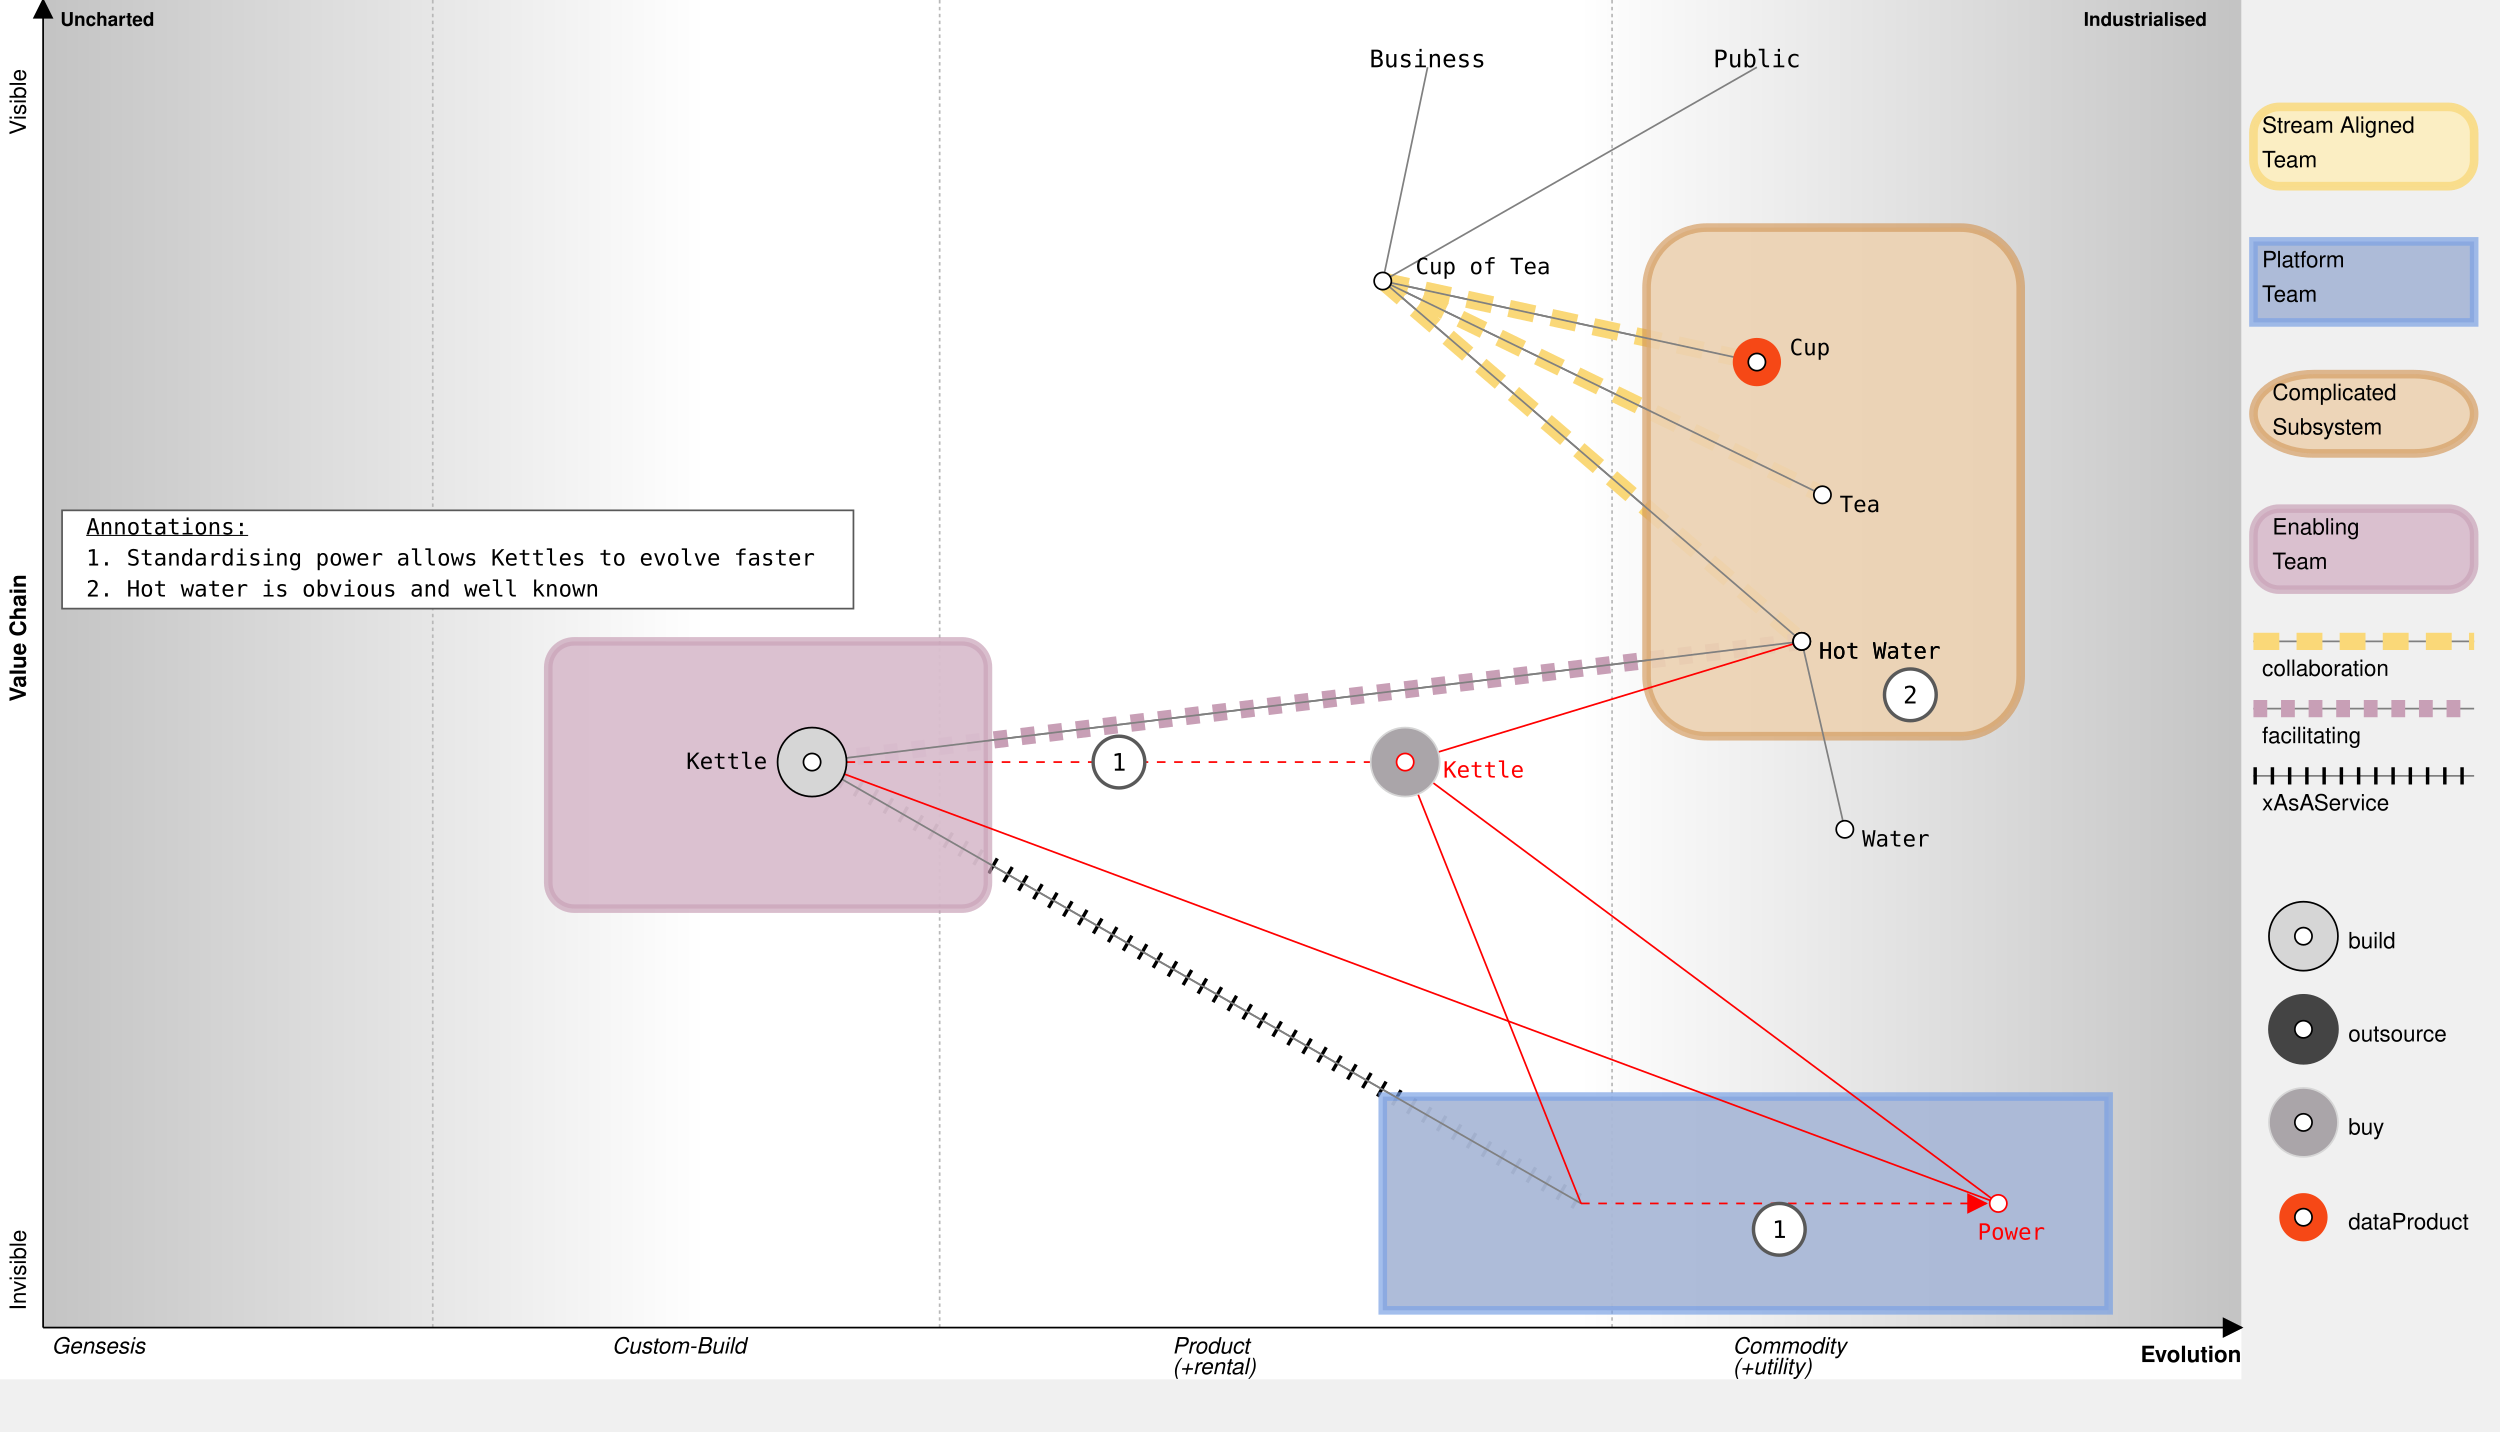
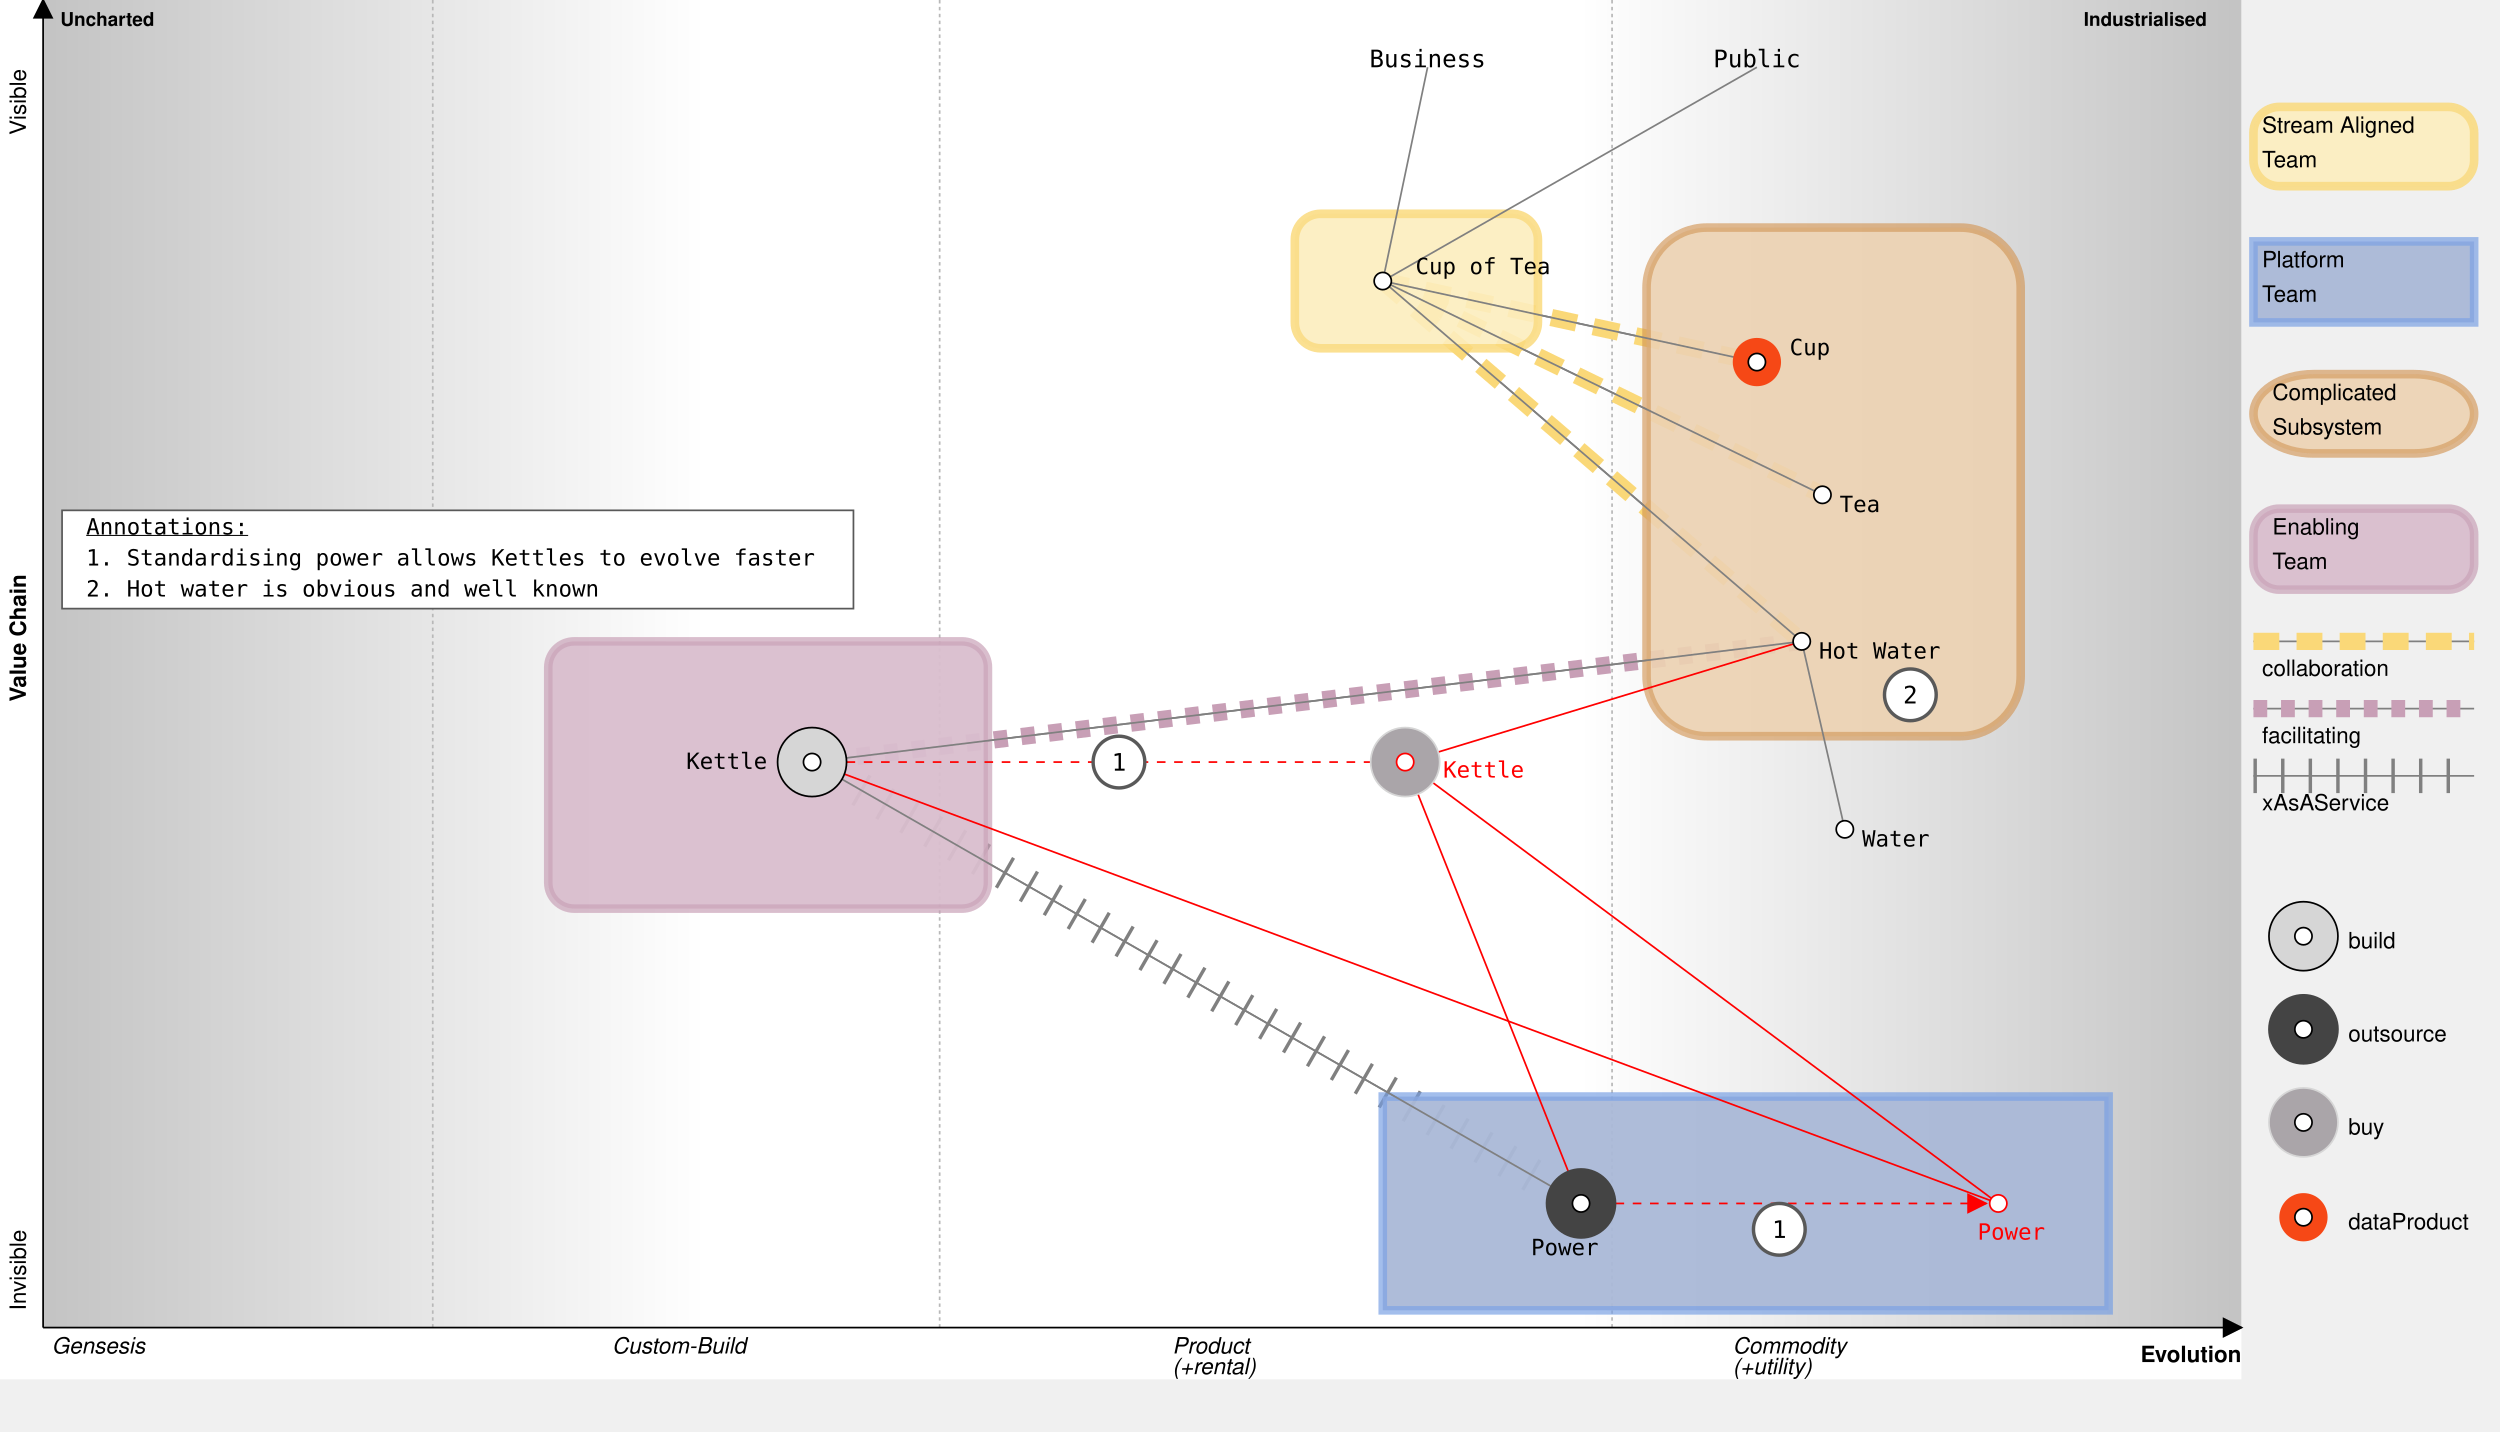
<svg xmlns="http://www.w3.org/2000/svg" width="100%" height="100%" class="wardley-map" preserveAspectRatio="xMidYMid meet" viewBox="0 0 1450 830">
  <g font-family="Helvetica,Arial,sans-serif" font-size="13px">
    <g transform="translate(1307,62)">
      <rect x="0" y="0" width="128" height="46" rx="15" ry="15" fill="rgb(252, 237, 190)" opacity="0.9" stroke="rgb(250,216,120)" stroke-opacity="0.9" stroke-width="5px" />
    </g>
    <text x="1312" y="77">Stream Aligned</text>
    <text x="1312" y="97">Team</text>
    <g transform="translate(1307,140)">
      <rect x="0" y="0" width="128" height="47" fill="rgb(170, 185, 215)" opacity="0.95" stroke="rgb(119,159,229)" stroke-opacity="0.7" stroke-width="5px" />
    </g>
    <text x="1312" y="155">Platform</text>
    <text x="1312" y="175">Team</text>
    <g transform="translate(1307,217)">
      <rect x="0" y="0" width="128" height="46" rx="35" ry="35" fill="rgb(236, 210, 177)" opacity="0.9" stroke="rgb(210,149,84)" stroke-opacity="0.7" stroke-width="5px" />
    </g>
    <text x="1318" y="232">Complicated</text>
    <text x="1318" y="252">Subsystem</text>
    <g transform="translate(1307,295)">
      <rect x="0" y="0" width="128" height="47" rx="15" ry="15" fill="rgb(217, 190, 206)" opacity="0.95" stroke="rgb(200,159,182)" stroke-opacity="0.7" stroke-width="5px" />
    </g>
    <text x="1318" y="310">Enabling</text>
    <text x="1318" y="330">Team</text>
    <line x1="1307" y1="372" x2="1435" y2="372" stroke="grey" stroke-width="1" />
    <line x1="1307" y1="372" x2="1435" y2="372" stroke-dasharray="15 10" stroke="rgb(250,216,120)" stroke-width="10" />
    <text x="1312" y="392">collaboration</text>
    <line x1="1307" y1="411" x2="1435" y2="411" stroke="grey" stroke-width="1" />
    <line x1="1307" y1="411" x2="1435" y2="411" stroke-dasharray="8 8" stroke="rgb(200,159,182)" stroke-width="10" />
    <text x="1312" y="431">facilitating</text>
    <line x1="1307" y1="450" x2="1435" y2="450" stroke="grey" stroke-width="1" />
-     <line x1="1307" y1="450" x2="1435" y2="450" stroke-dasharray="2 8" stroke="black" stroke-width="10" />
+     <line x1="1307" y1="450" x2="1435" y2="450" stroke-dasharray="2 14" stroke="grey" stroke-width="20" />
    <text x="1312" y="470">xAsAService</text>
    <g transform="translate(1336,543)">
      <text x="0" y="0" />
      <circle cx="0" cy="0" r="20" fill="#D6D6D6" stroke="#000000" />
      <circle cx="0" cy="0" r="5" stroke-width="1" stroke="black" fill="white" />
    </g>
    <text x="1362" y="550">build</text>
    <g transform="translate(1336,597)">
      <text x="0" y="0" />
      <circle cx="0" cy="0" r="20" fill="#444444" stroke="#444444" />
      <circle cx="0" cy="0" r="5" stroke-width="1" stroke="black" fill="white" />
    </g>
    <text x="1362" y="604">outsource</text>
    <g transform="translate(1336,651)">
      <text x="0" y="0" />
      <circle cx="0" cy="0" r="20" fill="#AAA5A9" stroke="#D6D6D6" />
      <circle cx="0" cy="0" r="5" stroke-width="1" stroke="black" fill="white" />
    </g>
    <text x="1362" y="658">buy</text>
    <g transform="translate(1336,706)">
      <text x="0" y="0" />
      <circle cx="0" cy="0" r="14" fill="rgb(246,72,22)" />
      <circle cx="0" cy="0" r="5" stroke-width="1" stroke="black" fill="white" />
    </g>
    <text x="1362" y="713">dataProduct</text>
  </g>
  <rect x="0" y="0" width="1300" height="800" style="fill:white" />
  <defs>
    <linearGradient id="wardleyGradient" x1="0%" y1="0%" x2="100%" y2="0%">
      <stop offset="0%" stop-color="rgb(196,196,196)" stop-opacity="1.00" />
      <stop offset="30%" stop-color="rgb(255,255,255)" stop-opacity="1.00" />
      <stop offset="70%" stop-color="rgb(255,255,255)" stop-opacity="1.00" />
      <stop offset="100%" stop-color="rgb(196,196,196)" stop-opacity="1.00" />
    </linearGradient>
    <marker id="arrow" refX="15" refY="0" markerWidth="12" markerHeight="12" viewBox="0 -5 10 10">
      <path d="M0,-5L10,0L0,5" style="fill:red" />
    </marker>
    <marker id="graphArrow" refX="9" refY="0" markerWidth="12" markerHeight="12" viewBox="0 -5 10 10">
      <path d="M0,-5L10,0L0,5" style="fill:black" />
    </marker>
    <marker id="hexagon" refX="0" refY="0" markerWidth="15" markerHeight="15">
      <polygon points="723,314 543,625 183,625 3,314 183,2 543,2 723,314" fill="white" stroke="black" stroke-width="2" />
    </marker>
  </defs>
  <rect x="25" y="0" width="1275" height="770" style="fill:url(#wardleyGradient)" />
  <g transform="translate(0,800) rotate(270)">
    <g font-family="Helvetica,Arial,sans-serif" font-size="13px"> &gt;
<line x1="30" y1="25" x2="800" y2="25" stroke="black" stroke-width="1" marker-end="url(#graphArrow)" />
      <line x1="800" y1="251" x2="30" y2="251" stroke="#b8b8b8" stroke-dasharray="2,2" />
      <line x1="800" y1="545" x2="30" y2="545" stroke="#b8b8b8" stroke-dasharray="2,2" />
      <line x1="800" y1="935" x2="30" y2="935" stroke="#b8b8b8" stroke-dasharray="2,2" />
      <text x="40" y="15" text-anchor="start">Invisible</text>
      <text x="760" y="15" text-anchor="end">Visible</text>
      <text x="430" y="15" text-anchor="middle" font-weight="bold">Value Chain</text>
    </g>
  </g>
  <line x1="25" y1="770" x2="1300" y2="770" stroke="black" stroke-width="1" marker-end="url(#graphArrow)" />
  <g font-family="Helvetica,Arial,sans-serif" font-size="13px" font-style="italic">
    <text x="35" y="15" font-style="normal" font-size="11px" font-weight="bold">Uncharted</text>
    <text x="1280" y="15" font-style="normal" font-size="11px" font-weight="bold" text-anchor="end">Industrialised</text>
    <text x="30" y="785">Gensesis</text>
    <text x="355" y="785">Custom-Build</text>
    <text x="680" y="785">Product</text>
    <text x="680" y="797">(+rental)</text>
    <text x="1005" y="785">Commodity</text>
    <text x="1005" y="797">(+utility)</text>
    <text x="1300" y="790" text-anchor="end" font-weight="bold" font-style="normal">Evolution</text>
  </g>
  <g font-family="Consolas, Lucida Console, monospace" font-weight="14px" font-size="13px">
    <g id="teamRelations">
+       <line x1="471" y1="442" x2="917" y2="698" stroke="grey" stroke-width="1" />
+       <line x1="471" y1="442" x2="917" y2="698" stroke-dasharray="2 14" stroke="grey" stroke-width="20" />
+       <line x1="1045" y1="372" x2="471" y2="442" stroke="grey" stroke-width="1" />
+       <line x1="1045" y1="372" x2="471" y2="442" stroke-dasharray="8 8" stroke="rgb(200,159,182)" stroke-width="10" />
      <line x1="802" y1="163" x2="1019" y2="210" stroke="grey" stroke-width="1" />
      <line x1="802" y1="163" x2="1019" y2="210" stroke-dasharray="15 10" stroke="rgb(250,216,120)" stroke-width="10" />
      <line x1="802" y1="163" x2="1057" y2="287" stroke="grey" stroke-width="1" />
      <line x1="802" y1="163" x2="1057" y2="287" stroke-dasharray="15 10" stroke="rgb(250,216,120)" stroke-width="10" />
      <line x1="802" y1="163" x2="1045" y2="372" stroke="grey" stroke-width="1" />
      <line x1="802" y1="163" x2="1045" y2="372" stroke-dasharray="15 10" stroke="rgb(250,216,120)" stroke-width="10" />
-       <line x1="471" y1="442" x2="917" y2="698" stroke="grey" stroke-width="1" />
-       <line x1="471" y1="442" x2="917" y2="698" stroke-dasharray="2 8" stroke="black" stroke-width="10" />
-       <line x1="1045" y1="372" x2="471" y2="442" stroke="grey" stroke-width="1" />
-       <line x1="1045" y1="372" x2="471" y2="442" stroke-dasharray="8 8" stroke="rgb(200,159,182)" stroke-width="10" />
    </g>
    <g id="teamtopologies">
+       <g transform="translate(751,124)">
+         <rect x="0" y="0" width="141" height="78" rx="15" ry="15" fill="rgb(252, 237, 190)" opacity="0.9" stroke="rgb(250,216,120)" stroke-opacity="0.9" stroke-width="5px" />
+       </g>
      <g transform="translate(318,372)">
        <rect x="0" y="0" width="255" height="155" rx="15" ry="15" fill="rgb(217, 190, 206)" opacity="0.95" stroke="rgb(200,159,182)" stroke-opacity="0.7" stroke-width="5px" />
      </g>
      <g transform="translate(955,132)">
        <rect x="0" y="0" width="217" height="295" rx="35" ry="35" fill="rgb(236, 210, 177)" opacity="0.9" stroke="rgb(210,149,84)" stroke-opacity="0.7" stroke-width="5px" />
      </g>
      <g transform="translate(802,636)">
        <rect x="0" y="0" width="421" height="124" fill="rgb(170, 185, 215)" opacity="0.95" stroke="rgb(119,159,229)" stroke-opacity="0.7" stroke-width="5px" />
      </g>
    </g>
    <g id="links">
      <line x1="1019" y1="39" x2="802" y2="163" stroke="grey" stroke-width="1" />
+       <line x1="471" y1="442" x2="815" y2="442" stroke-dasharray="5 5" stroke="red" stroke-width="1" marker-end="url(#arrow)" />
+       <line x1="471" y1="442" x2="917" y2="698" stroke="grey" stroke-width="1" />
+       <line x1="471" y1="442" x2="1159" y2="698" stroke="red" stroke-width="1" />
+       <line x1="828" y1="39" x2="802" y2="163" stroke="grey" stroke-width="1" />
+       <line x1="815" y1="442" x2="917" y2="698" stroke="red" stroke-width="1" />
+       <line x1="815" y1="442" x2="1159" y2="698" stroke="red" stroke-width="1" />
+       <line x1="1045" y1="372" x2="815" y2="442" stroke="red" stroke-width="1" />
+       <line x1="1045" y1="372" x2="1070" y2="481" stroke="grey" stroke-width="1" />
+       <line x1="1045" y1="372" x2="471" y2="442" stroke="grey" stroke-width="1" />
+       <line x1="917" y1="698" x2="1159" y2="698" stroke-dasharray="5 5" stroke="red" stroke-width="1" marker-end="url(#arrow)" />
      <line x1="802" y1="163" x2="1019" y2="210" stroke="grey" stroke-width="1" />
      <line x1="802" y1="163" x2="1057" y2="287" stroke="grey" stroke-width="1" />
      <line x1="802" y1="163" x2="1045" y2="372" stroke="grey" stroke-width="1" />
-       <line x1="471" y1="442" x2="917" y2="698" stroke="grey" stroke-width="1" />
-       <line x1="471" y1="442" x2="1159" y2="698" stroke="red" stroke-width="1" />
-       <line x1="471" y1="442" x2="815" y2="442" stroke-dasharray="5 5" stroke="red" stroke-width="1" marker-end="url(#arrow)" />
-       <line x1="1045" y1="372" x2="1070" y2="481" stroke="grey" stroke-width="1" />
-       <line x1="1045" y1="372" x2="471" y2="442" stroke="grey" stroke-width="1" />
-       <line x1="1045" y1="372" x2="815" y2="442" stroke="red" stroke-width="1" />
-       <line x1="917" y1="698" x2="1159" y2="698" stroke-dasharray="5 5" stroke="red" stroke-width="1" marker-end="url(#arrow)" />
-       <line x1="828" y1="39" x2="802" y2="163" stroke="grey" stroke-width="1" />
-       <line x1="815" y1="442" x2="917" y2="698" stroke="red" stroke-width="1" />
-       <line x1="815" y1="442" x2="1159" y2="698" stroke="red" stroke-width="1" />
    </g>
    <g id="components">
-       <g transform="translate(1159,698)">
-         <text x="-12" y="21" fill="red">Power</text>
-         <circle cx="0" cy="0" r="5" stroke-width="1" stroke="red" fill="white" />
-       </g>
-       <g transform="translate(828,39)">
-         <text x="0" y="0" font-weight="14px" font-size="14px" text-anchor="middle">Business</text>
-       </g>
      <g transform="translate(815,442)">
        <text x="22" y="9" fill="red">Kettle</text>
        <circle cx="0" cy="0" r="20" fill="#AAA5A9" stroke="#D6D6D6" />
        <circle cx="0" cy="0" r="5" stroke-width="1" stroke="red" fill="white" />
      </g>
+       <g transform="translate(802,163)">
+         <text x="19" y="-4">Cup of Tea</text>
+         <circle cx="0" cy="0" r="5" stroke-width="1" stroke="black" fill="white" />
+       </g>
+       <g transform="translate(1045,372)">
+         <text x="10" y="10">Hot Water</text>
+         <circle cx="0" cy="0" r="5" stroke-width="1" stroke="black" fill="white" />
+       </g>
+       <g transform="translate(917,698)">
+         <text x="-29" y="30">Power</text>
+         <circle cx="0" cy="0" r="20" fill="#444444" stroke="#444444" />
+         <circle cx="0" cy="0" r="5" stroke-width="1" stroke="black" fill="white" />
+       </g>
+       <g transform="translate(1159,698)">
+         <text x="-12" y="21" fill="red">Power</text>
+         <circle cx="0" cy="0" r="5" stroke-width="1" stroke="red" fill="white" />
+       </g>
+       <g transform="translate(471,442)">
+         <text x="-73" y="4">Kettle</text>
+         <circle cx="0" cy="0" r="20" fill="#D6D6D6" stroke="#000000" />
+         <circle cx="0" cy="0" r="5" stroke-width="1" stroke="black" fill="white" />
+       </g>
+       <g transform="translate(828,39)">
+         <text x="0" y="0" font-weight="14px" font-size="14px" text-anchor="middle">Business</text>
+       </g>
+       <g transform="translate(1019,39)">
+         <text x="0" y="0" font-weight="14px" font-size="14px" text-anchor="middle">Public</text>
+       </g>
      <g transform="translate(1019,210)">
        <text x="19" y="-4">Cup</text>
        <circle cx="0" cy="0" r="14" fill="rgb(246,72,22)" />
        <circle cx="0" cy="0" r="5" stroke-width="1" stroke="black" fill="white" />
      </g>
      <g transform="translate(1057,287)">
        <text x="10" y="10">Tea</text>
-         <circle cx="0" cy="0" r="5" stroke-width="1" stroke="black" fill="white" />
-       </g>
-       <g transform="translate(471,442)">
-         <text x="-73" y="4">Kettle</text>
-         <circle cx="0" cy="0" r="20" fill="#D6D6D6" stroke="#000000" />
-         <circle cx="0" cy="0" r="5" stroke-width="1" stroke="black" fill="white" />
-       </g>
-       <g transform="translate(1019,39)">
-         <text x="0" y="0" font-weight="14px" font-size="14px" text-anchor="middle">Public</text>
-       </g>
-       <g transform="translate(802,163)">
-         <text x="19" y="-4">Cup of Tea</text>
-         <circle cx="0" cy="0" r="5" stroke-width="1" stroke="black" fill="white" />
-       </g>
-       <g transform="translate(1045,372)">
-         <text x="10" y="10">Hot Water</text>
-         <circle cx="0" cy="0" r="5" stroke-width="1" stroke="black" fill="white" />
-       </g>
-       <g transform="translate(1045,372)">
-         <text x="10" y="10">Hot Water</text>
        <circle cx="0" cy="0" r="5" stroke-width="1" stroke="black" fill="white" />
      </g>
      <g transform="translate(1070,481)">
        <text x="10" y="10">Water</text>
        <circle cx="0" cy="0" r="5" stroke-width="1" stroke="black" fill="white" />
      </g>
    </g>
    <g id="annotations">
      <g transform="translate(649,442)">
        <circle cx="0" cy="0" r="15" fill="white" stroke="#595959" stroke-width="2" />
        <text x="0" y="5" font-weight="14px" font-size="14px" text-anchor="middle">1</text>
      </g>
      <g transform="translate(1032,713)">
        <circle cx="0" cy="0" r="15" fill="white" stroke="#595959" stroke-width="2" />
        <text x="0" y="5" font-weight="14px" font-size="14px" text-anchor="middle">1</text>
      </g>
      <g transform="translate(1108,403)">
        <circle cx="0" cy="0" r="15" fill="white" stroke="#595959" stroke-width="2" />
        <text x="0" y="5" font-weight="14px" font-size="14px" text-anchor="middle">2</text>
      </g>
      <g transform="translate(50,310)">
        <rect x="-14" y="-14" width="459" height="57" stroke="#595959" stroke-width="1" fill="#FFFFFF" />
        <text x="0" y="0" text-decoration="underline">Annotations:</text>
        <text x="0" y="18"> 1. Standardising power allows Kettles to evolve faster</text>
        <text x="0" y="36"> 2. Hot water is obvious and well known</text>
      </g>
    </g>
  </g>
</svg>
